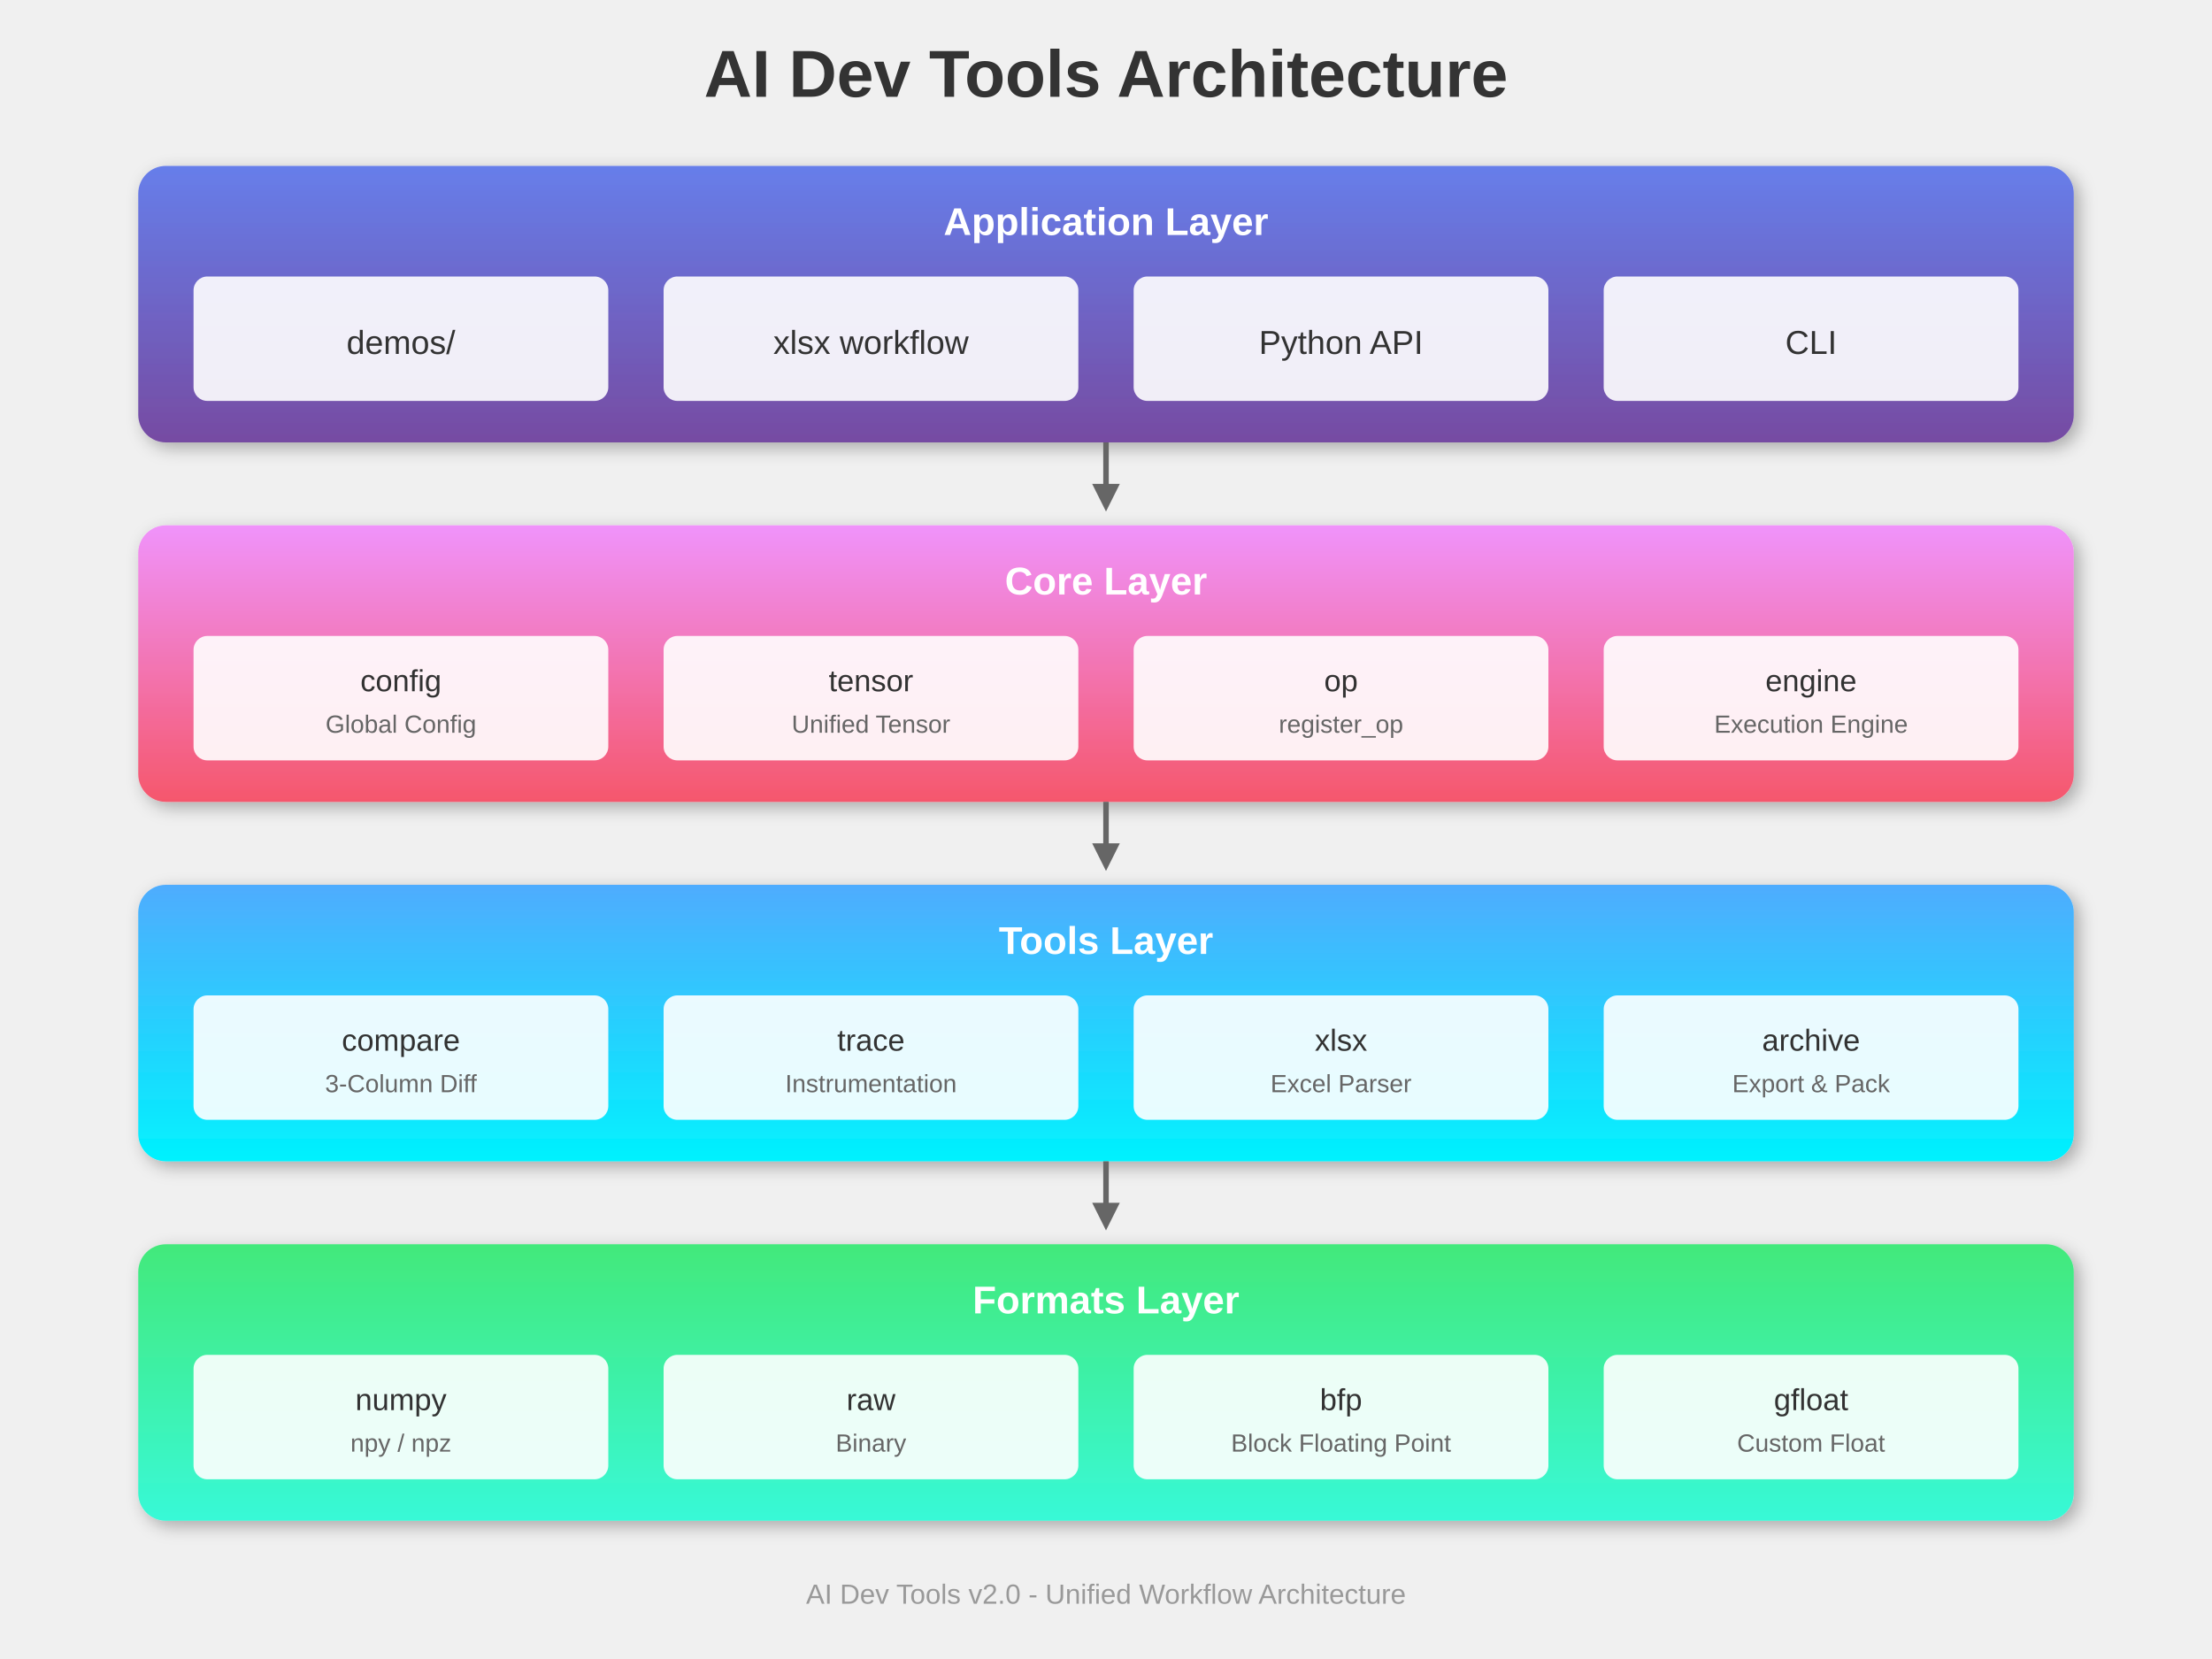
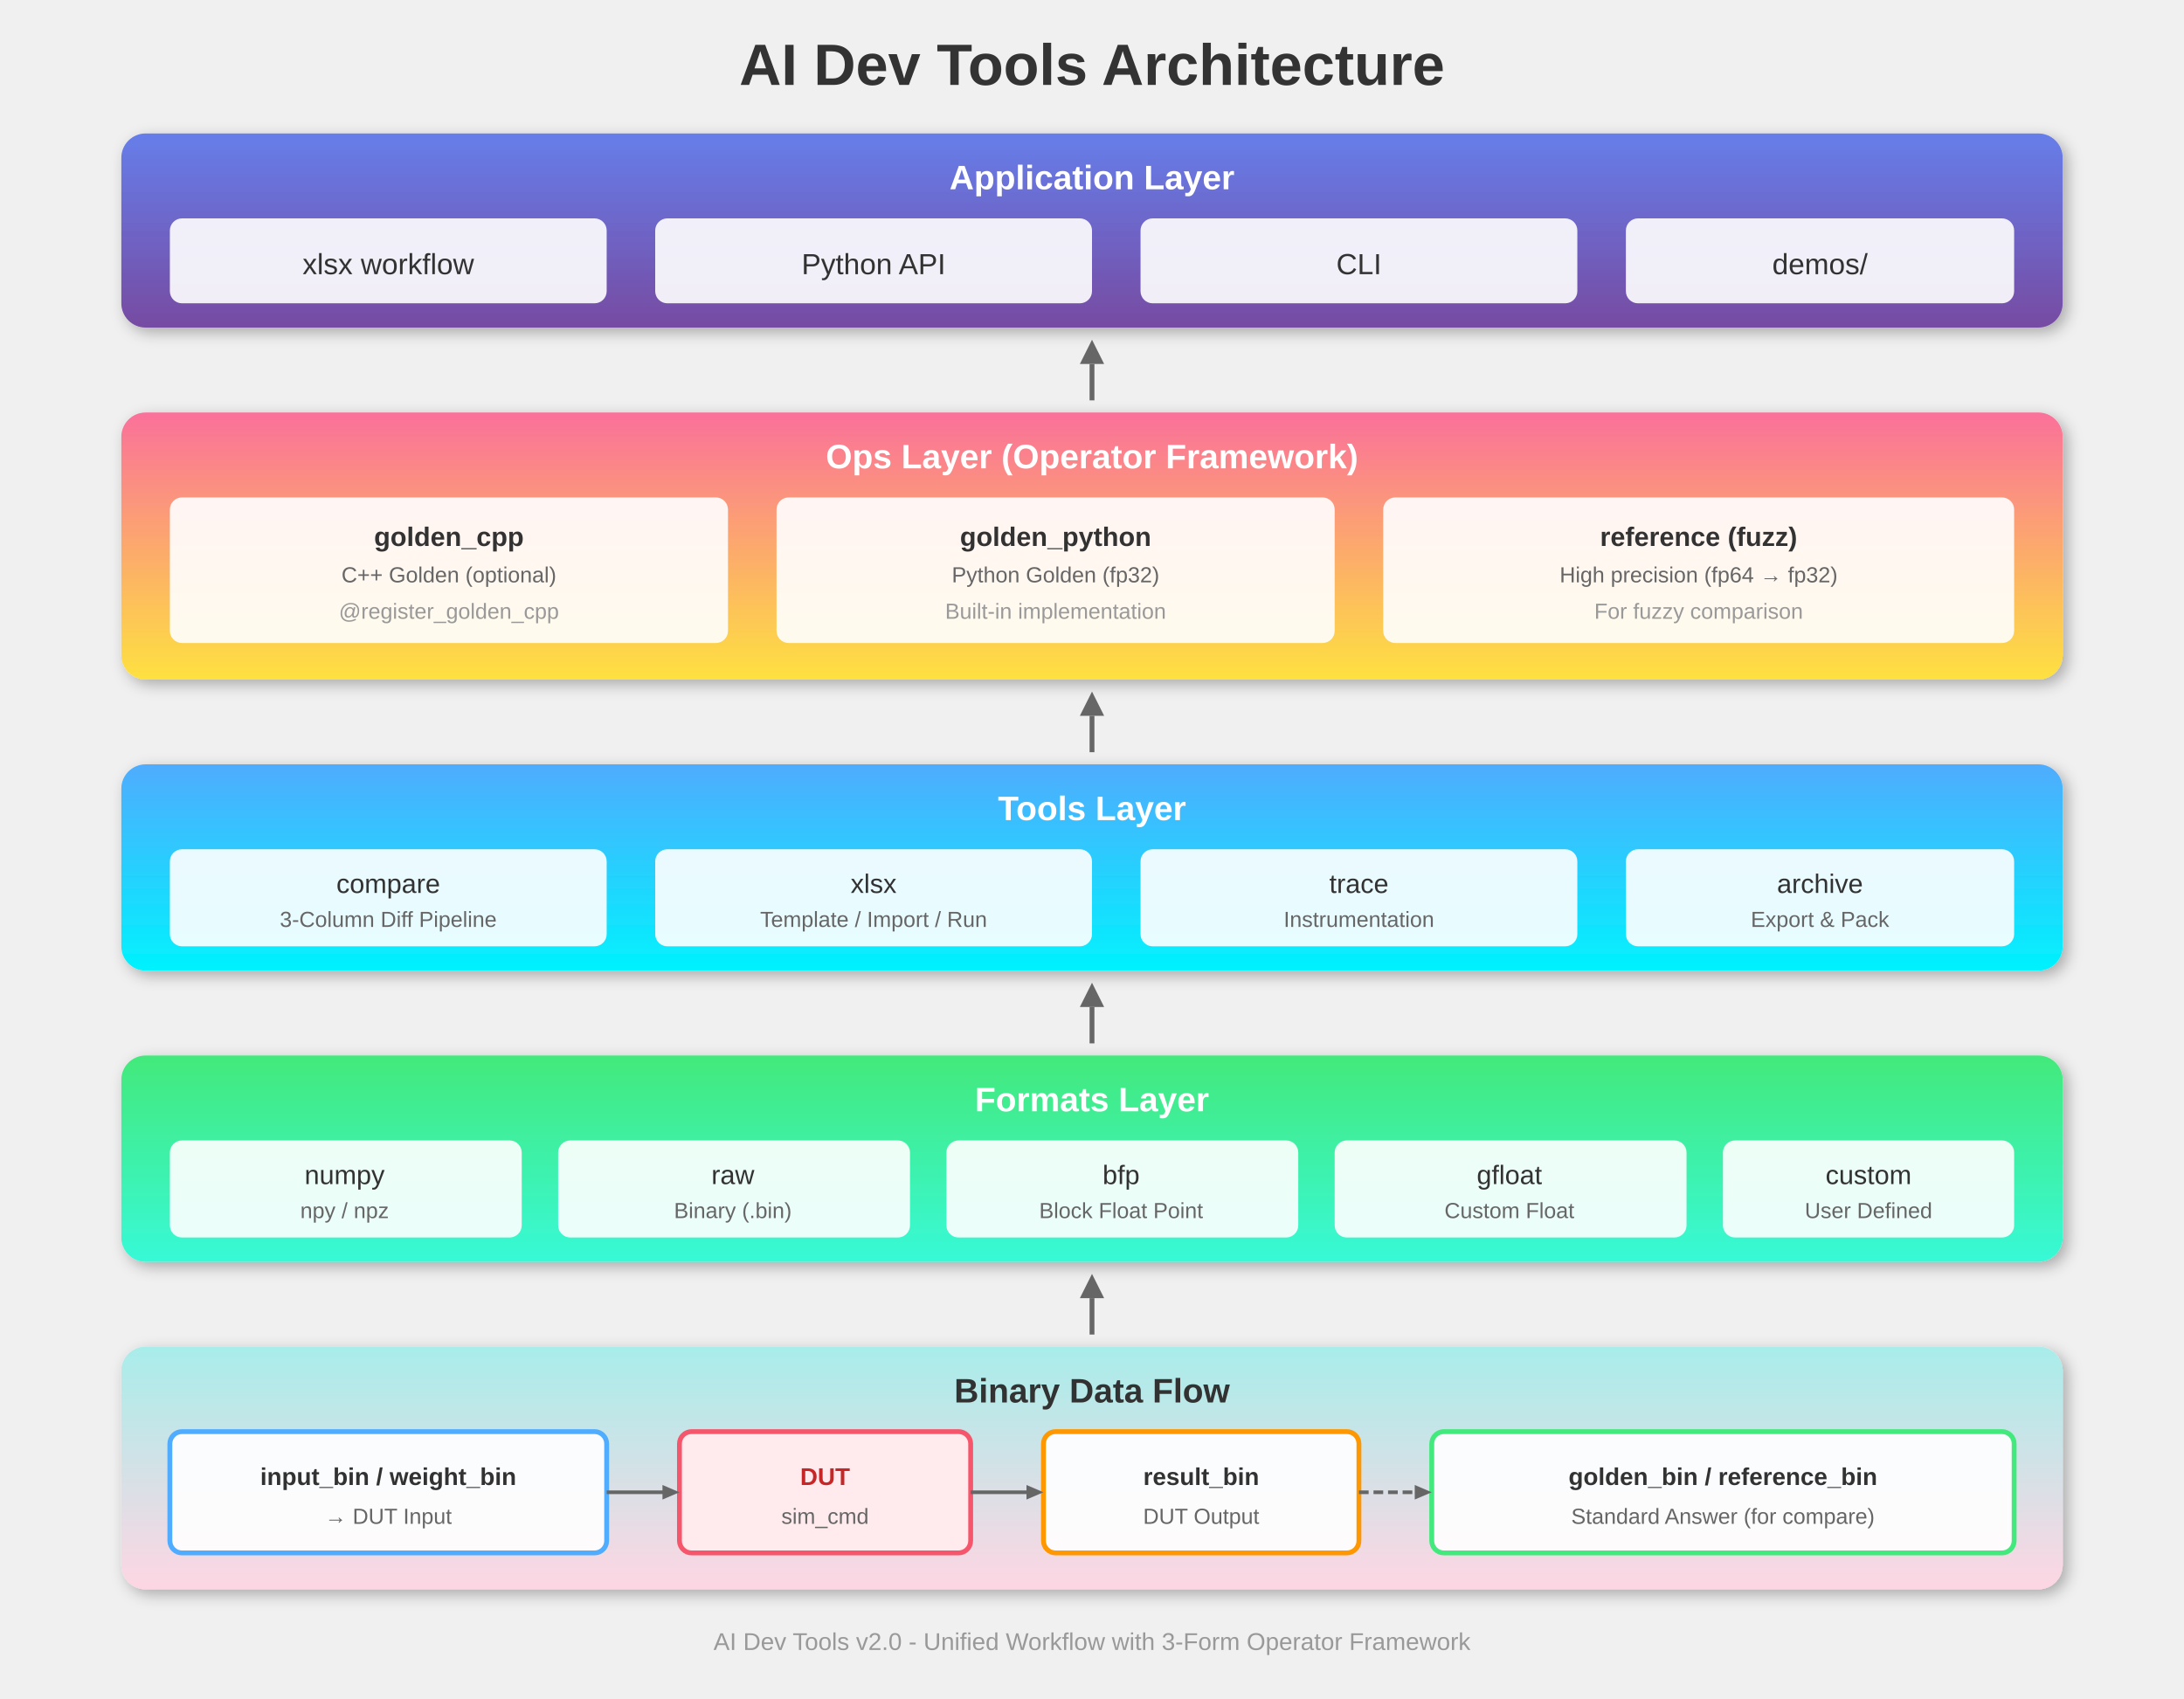
- <svg xmlns="http://www.w3.org/2000/svg" width="800" height="600">
+ <svg xmlns="http://www.w3.org/2000/svg" width="900" height="700">
  <defs>
    <linearGradient id="appGrad" x1="0%" y1="0%" x2="0%" y2="100%">
      <stop offset="0%" style="stop-color:#667eea;stop-opacity:1" />
      <stop offset="100%" style="stop-color:#764ba2;stop-opacity:1" />
    </linearGradient>
    <linearGradient id="coreGrad" x1="0%" y1="0%" x2="0%" y2="100%">
      <stop offset="0%" style="stop-color:#f093fb;stop-opacity:1" />
      <stop offset="100%" style="stop-color:#f5576c;stop-opacity:1" />
    </linearGradient>
+     <linearGradient id="opsGrad" x1="0%" y1="0%" x2="0%" y2="100%">
+       <stop offset="0%" style="stop-color:#fa709a;stop-opacity:1" />
+       <stop offset="100%" style="stop-color:#fee140;stop-opacity:1" />
+     </linearGradient>
    <linearGradient id="toolGrad" x1="0%" y1="0%" x2="0%" y2="100%">
      <stop offset="0%" style="stop-color:#4facfe;stop-opacity:1" />
      <stop offset="100%" style="stop-color:#00f2fe;stop-opacity:1" />
    </linearGradient>
    <linearGradient id="fmtGrad" x1="0%" y1="0%" x2="0%" y2="100%">
      <stop offset="0%" style="stop-color:#43e97b;stop-opacity:1" />
      <stop offset="100%" style="stop-color:#38f9d7;stop-opacity:1" />
    </linearGradient>
+     <linearGradient id="dataGrad" x1="0%" y1="0%" x2="0%" y2="100%">
+       <stop offset="0%" style="stop-color:#a8edea;stop-opacity:1" />
+       <stop offset="100%" style="stop-color:#fed6e3;stop-opacity:1" />
+     </linearGradient>
    <filter id="shadow" x="-20%" y="-20%" width="140%" height="140%">
      <feDropShadow dx="2" dy="2" stdDeviation="3" flood-opacity="0.3" />
    </filter>
  </defs>
-   <text x="400" y="35" font-family="Arial, sans-serif" font-size="24" font-weight="bold" text-anchor="middle" fill="#333">AI Dev Tools Architecture</text>
+   <text x="450" y="35" font-family="Arial, sans-serif" font-size="24" font-weight="bold" text-anchor="middle" fill="#333">AI Dev Tools Architecture</text>
  <g filter="url(#shadow)">
-     <rect x="50" y="60" width="700" height="100" rx="10" fill="url(#appGrad)" />
-     <text x="400" y="85" font-family="Arial, sans-serif" font-size="14" font-weight="bold" text-anchor="middle" fill="white">Application Layer</text>
-     <rect x="70" y="100" width="150" height="45" rx="5" fill="white" fill-opacity="0.9" />
-     <text x="145" y="128" font-family="Arial, sans-serif" font-size="12" text-anchor="middle" fill="#333">demos/</text>
-     <rect x="240" y="100" width="150" height="45" rx="5" fill="white" fill-opacity="0.9" />
-     <text x="315" y="128" font-family="Arial, sans-serif" font-size="12" text-anchor="middle" fill="#333">xlsx workflow</text>
-     <rect x="410" y="100" width="150" height="45" rx="5" fill="white" fill-opacity="0.9" />
-     <text x="485" y="128" font-family="Arial, sans-serif" font-size="12" text-anchor="middle" fill="#333">Python API</text>
-     <rect x="580" y="100" width="150" height="45" rx="5" fill="white" fill-opacity="0.9" />
-     <text x="655" y="128" font-family="Arial, sans-serif" font-size="12" text-anchor="middle" fill="#333">CLI</text>
+     <rect x="50" y="55" width="800" height="80" rx="10" fill="url(#appGrad)" />
+     <text x="450" y="78" font-family="Arial, sans-serif" font-size="14" font-weight="bold" text-anchor="middle" fill="white">Application Layer</text>
+     <rect x="70" y="90" width="180" height="35" rx="5" fill="white" fill-opacity="0.9" />
+     <text x="160" y="113" font-family="Arial, sans-serif" font-size="12" text-anchor="middle" fill="#333">xlsx workflow</text>
+     <rect x="270" y="90" width="180" height="35" rx="5" fill="white" fill-opacity="0.9" />
+     <text x="360" y="113" font-family="Arial, sans-serif" font-size="12" text-anchor="middle" fill="#333">Python API</text>
+     <rect x="470" y="90" width="180" height="35" rx="5" fill="white" fill-opacity="0.9" />
+     <text x="560" y="113" font-family="Arial, sans-serif" font-size="12" text-anchor="middle" fill="#333">CLI</text>
+     <rect x="670" y="90" width="160" height="35" rx="5" fill="white" fill-opacity="0.9" />
+     <text x="750" y="113" font-family="Arial, sans-serif" font-size="12" text-anchor="middle" fill="#333">demos/</text>
  </g>
-   <path d="M400 160 L400 180" stroke="#666" stroke-width="2" marker-end="url(#arrowhead)" />
-   <polygon points="400,185 395,175 405,175" fill="#666" />
+   <polygon points="450,140 445,150 455,150" fill="#666" />
+   <path d="M450 150 L450 165" stroke="#666" stroke-width="2" />
  <g filter="url(#shadow)">
-     <rect x="50" y="190" width="700" height="100" rx="10" fill="url(#coreGrad)" />
-     <text x="400" y="215" font-family="Arial, sans-serif" font-size="14" font-weight="bold" text-anchor="middle" fill="white">Core Layer</text>
-     <rect x="70" y="230" width="150" height="45" rx="5" fill="white" fill-opacity="0.9" />
-     <text x="145" y="250" font-family="Arial, sans-serif" font-size="11" text-anchor="middle" fill="#333">config</text>
-     <text x="145" y="265" font-family="Arial, sans-serif" font-size="9" text-anchor="middle" fill="#666">Global Config</text>
-     <rect x="240" y="230" width="150" height="45" rx="5" fill="white" fill-opacity="0.9" />
-     <text x="315" y="250" font-family="Arial, sans-serif" font-size="11" text-anchor="middle" fill="#333">tensor</text>
-     <text x="315" y="265" font-family="Arial, sans-serif" font-size="9" text-anchor="middle" fill="#666">Unified Tensor</text>
-     <rect x="410" y="230" width="150" height="45" rx="5" fill="white" fill-opacity="0.9" />
-     <text x="485" y="250" font-family="Arial, sans-serif" font-size="11" text-anchor="middle" fill="#333">op</text>
-     <text x="485" y="265" font-family="Arial, sans-serif" font-size="9" text-anchor="middle" fill="#666">register_op</text>
-     <rect x="580" y="230" width="150" height="45" rx="5" fill="white" fill-opacity="0.9" />
-     <text x="655" y="250" font-family="Arial, sans-serif" font-size="11" text-anchor="middle" fill="#333">engine</text>
-     <text x="655" y="265" font-family="Arial, sans-serif" font-size="9" text-anchor="middle" fill="#666">Execution Engine</text>
+     <rect x="50" y="170" width="800" height="110" rx="10" fill="url(#opsGrad)" />
+     <text x="450" y="193" font-family="Arial, sans-serif" font-size="14" font-weight="bold" text-anchor="middle" fill="white">Ops Layer (Operator Framework)</text>
+     <rect x="70" y="205" width="230" height="60" rx="5" fill="white" fill-opacity="0.9" />
+     <text x="185" y="225" font-family="Arial, sans-serif" font-size="11" font-weight="bold" text-anchor="middle" fill="#333">golden_cpp</text>
+     <text x="185" y="240" font-family="Arial, sans-serif" font-size="9" text-anchor="middle" fill="#666">C++ Golden (optional)</text>
+     <text x="185" y="255" font-family="Arial, sans-serif" font-size="9" text-anchor="middle" fill="#999">@register_golden_cpp</text>
+     <rect x="320" y="205" width="230" height="60" rx="5" fill="white" fill-opacity="0.9" />
+     <text x="435" y="225" font-family="Arial, sans-serif" font-size="11" font-weight="bold" text-anchor="middle" fill="#333">golden_python</text>
+     <text x="435" y="240" font-family="Arial, sans-serif" font-size="9" text-anchor="middle" fill="#666">Python Golden (fp32)</text>
+     <text x="435" y="255" font-family="Arial, sans-serif" font-size="9" text-anchor="middle" fill="#999">Built-in implementation</text>
+     <rect x="570" y="205" width="260" height="60" rx="5" fill="white" fill-opacity="0.9" />
+     <text x="700" y="225" font-family="Arial, sans-serif" font-size="11" font-weight="bold" text-anchor="middle" fill="#333">reference (fuzz)</text>
+     <text x="700" y="240" font-family="Arial, sans-serif" font-size="9" text-anchor="middle" fill="#666">High precision (fp64 → fp32)</text>
+     <text x="700" y="255" font-family="Arial, sans-serif" font-size="9" text-anchor="middle" fill="#999">For fuzzy comparison</text>
  </g>
-   <path d="M400 290 L400 310" stroke="#666" stroke-width="2" />
-   <polygon points="400,315 395,305 405,305" fill="#666" />
+   <polygon points="450,285 445,295 455,295" fill="#666" />
+   <path d="M450 295 L450 310" stroke="#666" stroke-width="2" />
  <g filter="url(#shadow)">
-     <rect x="50" y="320" width="700" height="100" rx="10" fill="url(#toolGrad)" />
-     <text x="400" y="345" font-family="Arial, sans-serif" font-size="14" font-weight="bold" text-anchor="middle" fill="white">Tools Layer</text>
-     <rect x="70" y="360" width="150" height="45" rx="5" fill="white" fill-opacity="0.9" />
-     <text x="145" y="380" font-family="Arial, sans-serif" font-size="11" text-anchor="middle" fill="#333">compare</text>
-     <text x="145" y="395" font-family="Arial, sans-serif" font-size="9" text-anchor="middle" fill="#666">3-Column Diff</text>
-     <rect x="240" y="360" width="150" height="45" rx="5" fill="white" fill-opacity="0.9" />
-     <text x="315" y="380" font-family="Arial, sans-serif" font-size="11" text-anchor="middle" fill="#333">trace</text>
-     <text x="315" y="395" font-family="Arial, sans-serif" font-size="9" text-anchor="middle" fill="#666">Instrumentation</text>
-     <rect x="410" y="360" width="150" height="45" rx="5" fill="white" fill-opacity="0.9" />
-     <text x="485" y="380" font-family="Arial, sans-serif" font-size="11" text-anchor="middle" fill="#333">xlsx</text>
-     <text x="485" y="395" font-family="Arial, sans-serif" font-size="9" text-anchor="middle" fill="#666">Excel Parser</text>
-     <rect x="580" y="360" width="150" height="45" rx="5" fill="white" fill-opacity="0.9" />
-     <text x="655" y="380" font-family="Arial, sans-serif" font-size="11" text-anchor="middle" fill="#333">archive</text>
-     <text x="655" y="395" font-family="Arial, sans-serif" font-size="9" text-anchor="middle" fill="#666">Export &amp; Pack</text>
+     <rect x="50" y="315" width="800" height="85" rx="10" fill="url(#toolGrad)" />
+     <text x="450" y="338" font-family="Arial, sans-serif" font-size="14" font-weight="bold" text-anchor="middle" fill="white">Tools Layer</text>
+     <rect x="70" y="350" width="180" height="40" rx="5" fill="white" fill-opacity="0.9" />
+     <text x="160" y="368" font-family="Arial, sans-serif" font-size="11" text-anchor="middle" fill="#333">compare</text>
+     <text x="160" y="382" font-family="Arial, sans-serif" font-size="9" text-anchor="middle" fill="#666">3-Column Diff Pipeline</text>
+     <rect x="270" y="350" width="180" height="40" rx="5" fill="white" fill-opacity="0.9" />
+     <text x="360" y="368" font-family="Arial, sans-serif" font-size="11" text-anchor="middle" fill="#333">xlsx</text>
+     <text x="360" y="382" font-family="Arial, sans-serif" font-size="9" text-anchor="middle" fill="#666">Template / Import / Run</text>
+     <rect x="470" y="350" width="180" height="40" rx="5" fill="white" fill-opacity="0.9" />
+     <text x="560" y="368" font-family="Arial, sans-serif" font-size="11" text-anchor="middle" fill="#333">trace</text>
+     <text x="560" y="382" font-family="Arial, sans-serif" font-size="9" text-anchor="middle" fill="#666">Instrumentation</text>
+     <rect x="670" y="350" width="160" height="40" rx="5" fill="white" fill-opacity="0.9" />
+     <text x="750" y="368" font-family="Arial, sans-serif" font-size="11" text-anchor="middle" fill="#333">archive</text>
+     <text x="750" y="382" font-family="Arial, sans-serif" font-size="9" text-anchor="middle" fill="#666">Export &amp; Pack</text>
  </g>
-   <path d="M400 420 L400 440" stroke="#666" stroke-width="2" />
-   <polygon points="400,445 395,435 405,435" fill="#666" />
+   <polygon points="450,405 445,415 455,415" fill="#666" />
+   <path d="M450 415 L450 430" stroke="#666" stroke-width="2" />
  <g filter="url(#shadow)">
-     <rect x="50" y="450" width="700" height="100" rx="10" fill="url(#fmtGrad)" />
-     <text x="400" y="475" font-family="Arial, sans-serif" font-size="14" font-weight="bold" text-anchor="middle" fill="white">Formats Layer</text>
-     <rect x="70" y="490" width="150" height="45" rx="5" fill="white" fill-opacity="0.9" />
-     <text x="145" y="510" font-family="Arial, sans-serif" font-size="11" text-anchor="middle" fill="#333">numpy</text>
-     <text x="145" y="525" font-family="Arial, sans-serif" font-size="9" text-anchor="middle" fill="#666">npy / npz</text>
-     <rect x="240" y="490" width="150" height="45" rx="5" fill="white" fill-opacity="0.9" />
-     <text x="315" y="510" font-family="Arial, sans-serif" font-size="11" text-anchor="middle" fill="#333">raw</text>
-     <text x="315" y="525" font-family="Arial, sans-serif" font-size="9" text-anchor="middle" fill="#666">Binary</text>
-     <rect x="410" y="490" width="150" height="45" rx="5" fill="white" fill-opacity="0.9" />
-     <text x="485" y="510" font-family="Arial, sans-serif" font-size="11" text-anchor="middle" fill="#333">bfp</text>
-     <text x="485" y="525" font-family="Arial, sans-serif" font-size="9" text-anchor="middle" fill="#666">Block Floating Point</text>
-     <rect x="580" y="490" width="150" height="45" rx="5" fill="white" fill-opacity="0.9" />
-     <text x="655" y="510" font-family="Arial, sans-serif" font-size="11" text-anchor="middle" fill="#333">gfloat</text>
-     <text x="655" y="525" font-family="Arial, sans-serif" font-size="9" text-anchor="middle" fill="#666">Custom Float</text>
+     <rect x="50" y="435" width="800" height="85" rx="10" fill="url(#fmtGrad)" />
+     <text x="450" y="458" font-family="Arial, sans-serif" font-size="14" font-weight="bold" text-anchor="middle" fill="white">Formats Layer</text>
+     <rect x="70" y="470" width="145" height="40" rx="5" fill="white" fill-opacity="0.9" />
+     <text x="142" y="488" font-family="Arial, sans-serif" font-size="11" text-anchor="middle" fill="#333">numpy</text>
+     <text x="142" y="502" font-family="Arial, sans-serif" font-size="9" text-anchor="middle" fill="#666">npy / npz</text>
+     <rect x="230" y="470" width="145" height="40" rx="5" fill="white" fill-opacity="0.9" />
+     <text x="302" y="488" font-family="Arial, sans-serif" font-size="11" text-anchor="middle" fill="#333">raw</text>
+     <text x="302" y="502" font-family="Arial, sans-serif" font-size="9" text-anchor="middle" fill="#666">Binary (.bin)</text>
+     <rect x="390" y="470" width="145" height="40" rx="5" fill="white" fill-opacity="0.9" />
+     <text x="462" y="488" font-family="Arial, sans-serif" font-size="11" text-anchor="middle" fill="#333">bfp</text>
+     <text x="462" y="502" font-family="Arial, sans-serif" font-size="9" text-anchor="middle" fill="#666">Block Float Point</text>
+     <rect x="550" y="470" width="145" height="40" rx="5" fill="white" fill-opacity="0.9" />
+     <text x="622" y="488" font-family="Arial, sans-serif" font-size="11" text-anchor="middle" fill="#333">gfloat</text>
+     <text x="622" y="502" font-family="Arial, sans-serif" font-size="9" text-anchor="middle" fill="#666">Custom Float</text>
+     <rect x="710" y="470" width="120" height="40" rx="5" fill="white" fill-opacity="0.9" />
+     <text x="770" y="488" font-family="Arial, sans-serif" font-size="11" text-anchor="middle" fill="#333">custom</text>
+     <text x="770" y="502" font-family="Arial, sans-serif" font-size="9" text-anchor="middle" fill="#666">User Defined</text>
  </g>
-   <text x="400" y="580" font-family="Arial, sans-serif" font-size="10" text-anchor="middle" fill="#999">AI Dev Tools v2.0 - Unified Workflow Architecture</text>
+   <polygon points="450,525 445,535 455,535" fill="#666" />
+   <path d="M450 535 L450 550" stroke="#666" stroke-width="2" />
+   <g filter="url(#shadow)">
+     <rect x="50" y="555" width="800" height="100" rx="10" fill="url(#dataGrad)" />
+     <text x="450" y="578" font-family="Arial, sans-serif" font-size="14" font-weight="bold" text-anchor="middle" fill="#333">Binary Data Flow</text>
+     <rect x="70" y="590" width="180" height="50" rx="5" fill="white" fill-opacity="0.9" stroke="#4facfe" stroke-width="2" />
+     <text x="160" y="612" font-family="Arial, sans-serif" font-size="10" font-weight="bold" text-anchor="middle" fill="#333">input_bin / weight_bin</text>
+     <text x="160" y="628" font-family="Arial, sans-serif" font-size="9" text-anchor="middle" fill="#666">→ DUT Input</text>
+     <rect x="280" y="590" width="120" height="50" rx="5" fill="#ffebee" stroke="#f5576c" stroke-width="2" />
+     <text x="340" y="612" font-family="Arial, sans-serif" font-size="10" font-weight="bold" text-anchor="middle" fill="#c62828">DUT</text>
+     <text x="340" y="628" font-family="Arial, sans-serif" font-size="9" text-anchor="middle" fill="#666">sim_cmd</text>
+     <rect x="430" y="590" width="130" height="50" rx="5" fill="white" fill-opacity="0.9" stroke="#ff9800" stroke-width="2" />
+     <text x="495" y="612" font-family="Arial, sans-serif" font-size="10" font-weight="bold" text-anchor="middle" fill="#333">result_bin</text>
+     <text x="495" y="628" font-family="Arial, sans-serif" font-size="9" text-anchor="middle" fill="#666">DUT Output</text>
+     <rect x="590" y="590" width="240" height="50" rx="5" fill="white" fill-opacity="0.9" stroke="#43e97b" stroke-width="2" />
+     <text x="710" y="612" font-family="Arial, sans-serif" font-size="10" font-weight="bold" text-anchor="middle" fill="#333">golden_bin / reference_bin</text>
+     <text x="710" y="628" font-family="Arial, sans-serif" font-size="9" text-anchor="middle" fill="#666">Standard Answer (for compare)</text>
+     <path d="M250 615 L275 615" stroke="#666" stroke-width="1.5" marker-end="url(#arrowhead)" />
+     <polygon points="280,615 273,612 273,618" fill="#666" />
+     <path d="M400 615 L425 615" stroke="#666" stroke-width="1.5" />
+     <polygon points="430,615 423,612 423,618" fill="#666" />
+     <path d="M560 615 L585 615" stroke="#666" stroke-width="1.5" stroke-dasharray="4,2" />
+     <polygon points="590,615 583,612 583,618" fill="#666" />
+   </g>
+   <text x="450" y="680" font-family="Arial, sans-serif" font-size="10" text-anchor="middle" fill="#999">AI Dev Tools v2.0 - Unified Workflow with 3-Form Operator Framework</text>
</svg>
